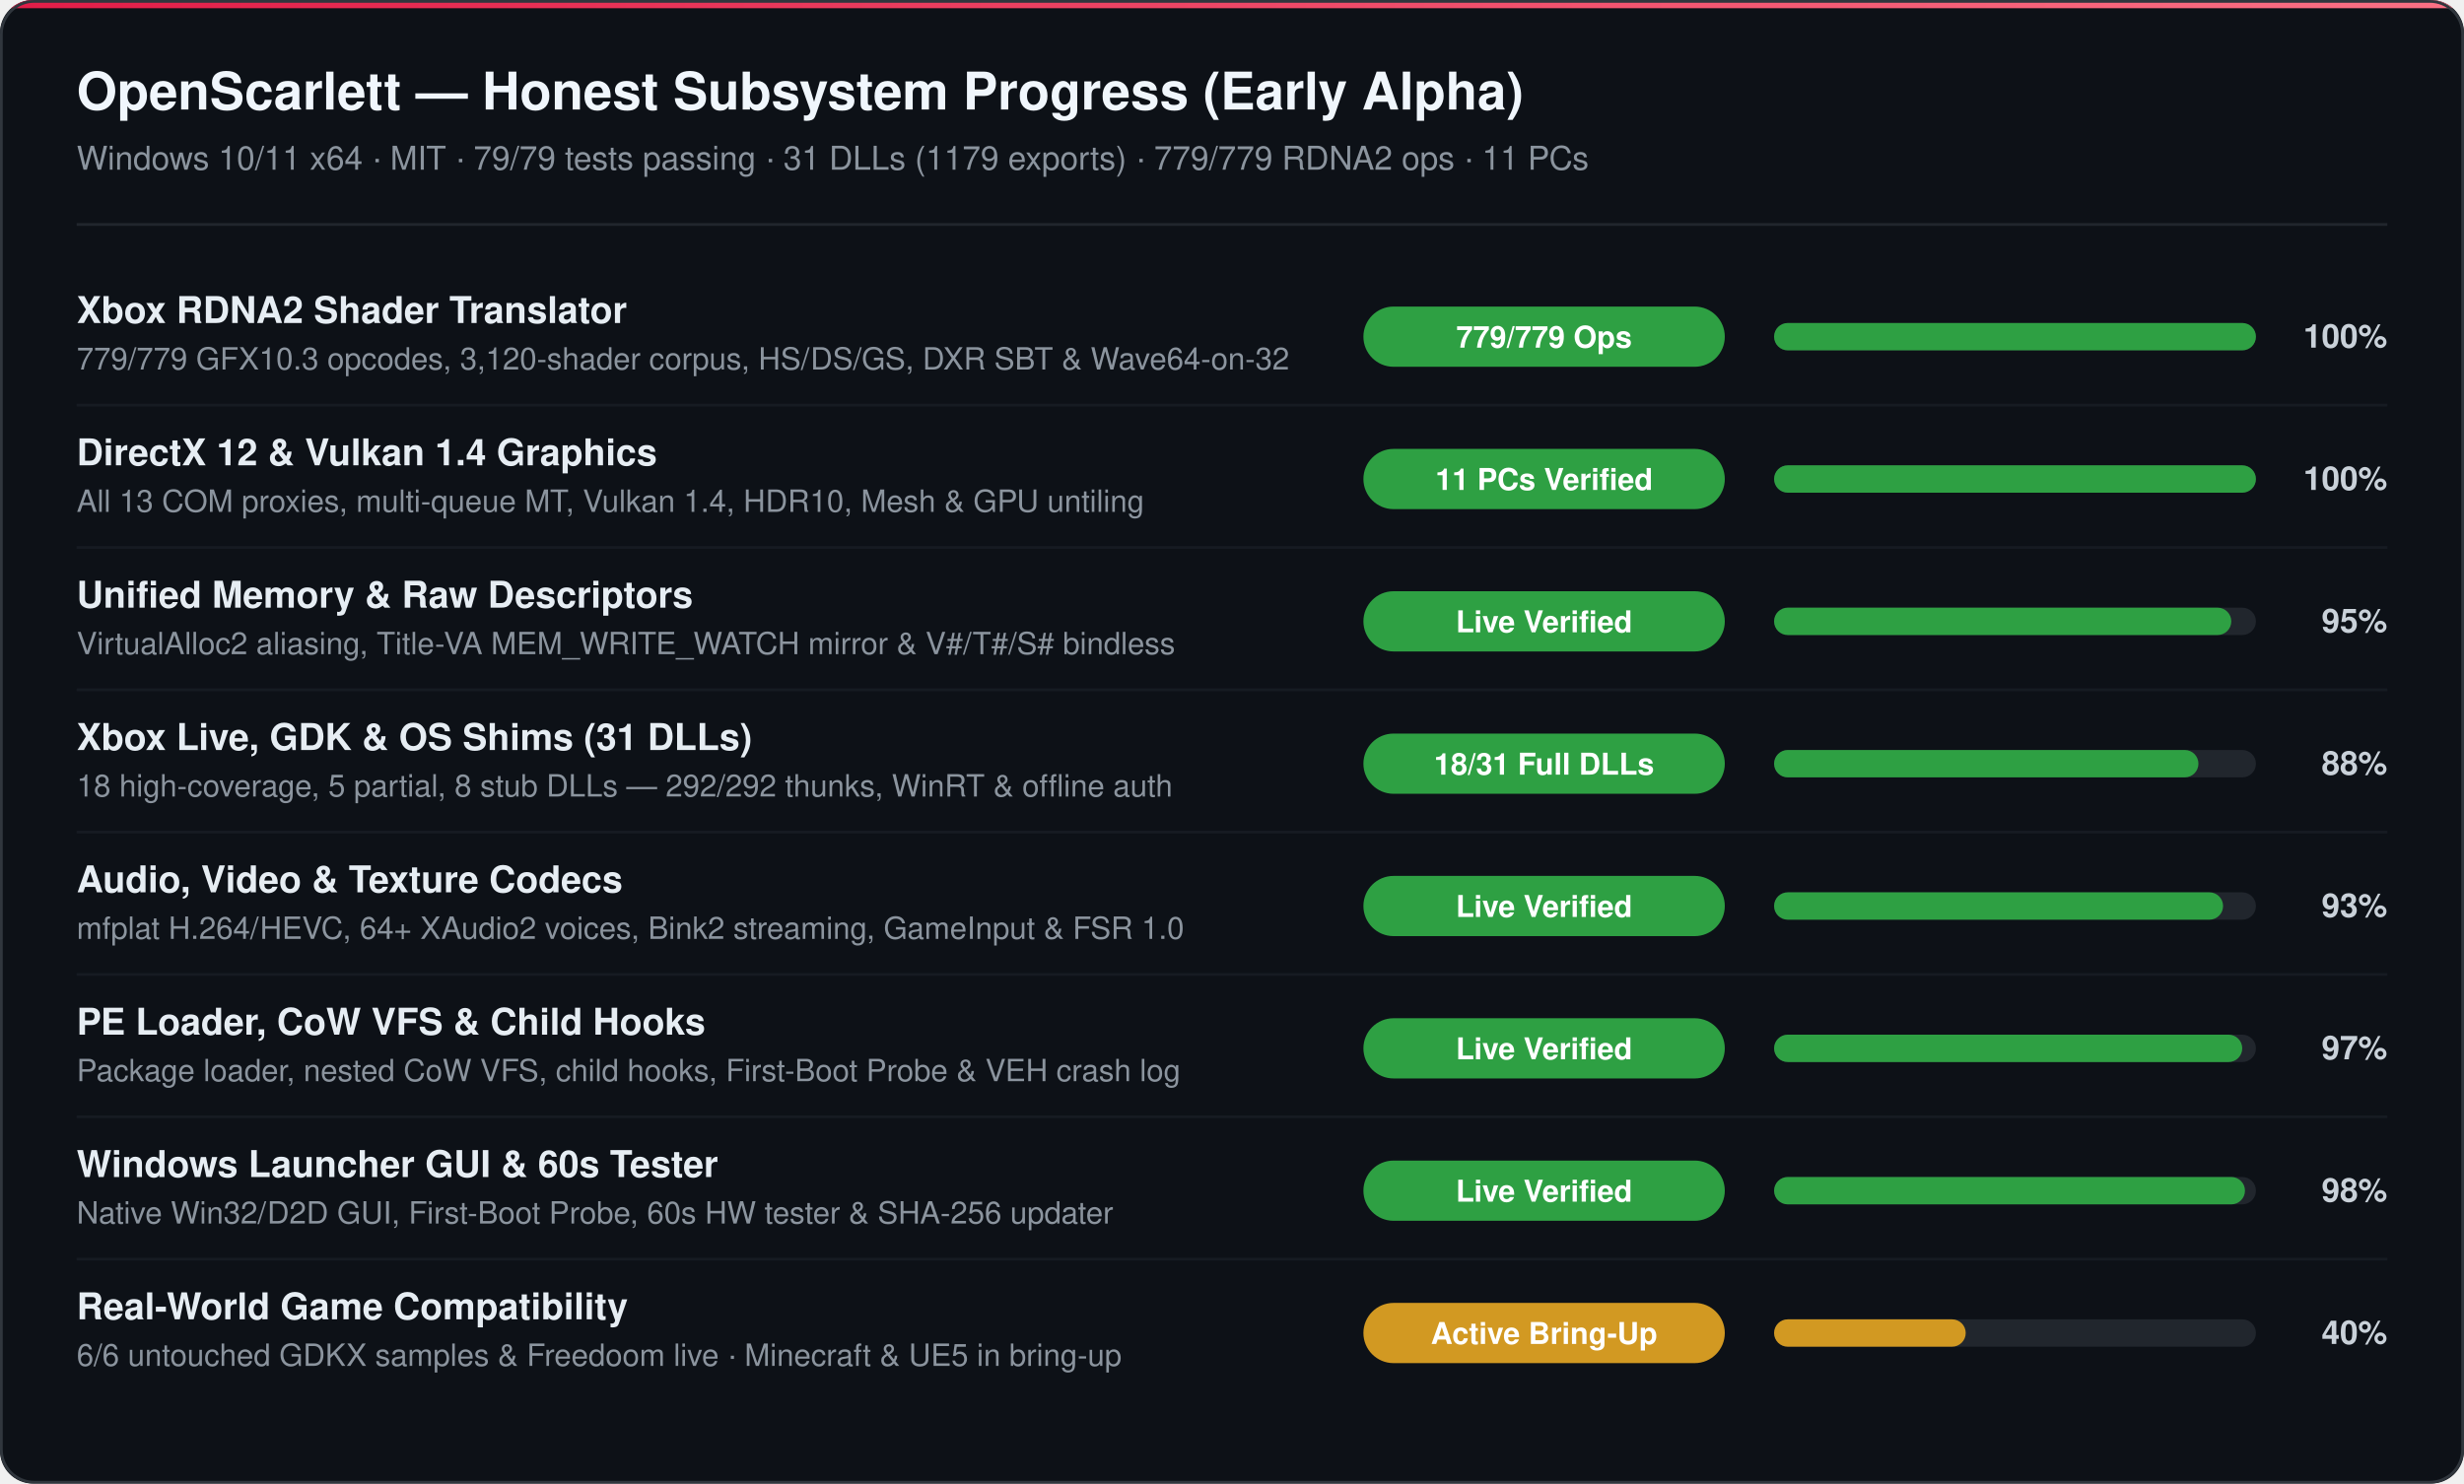
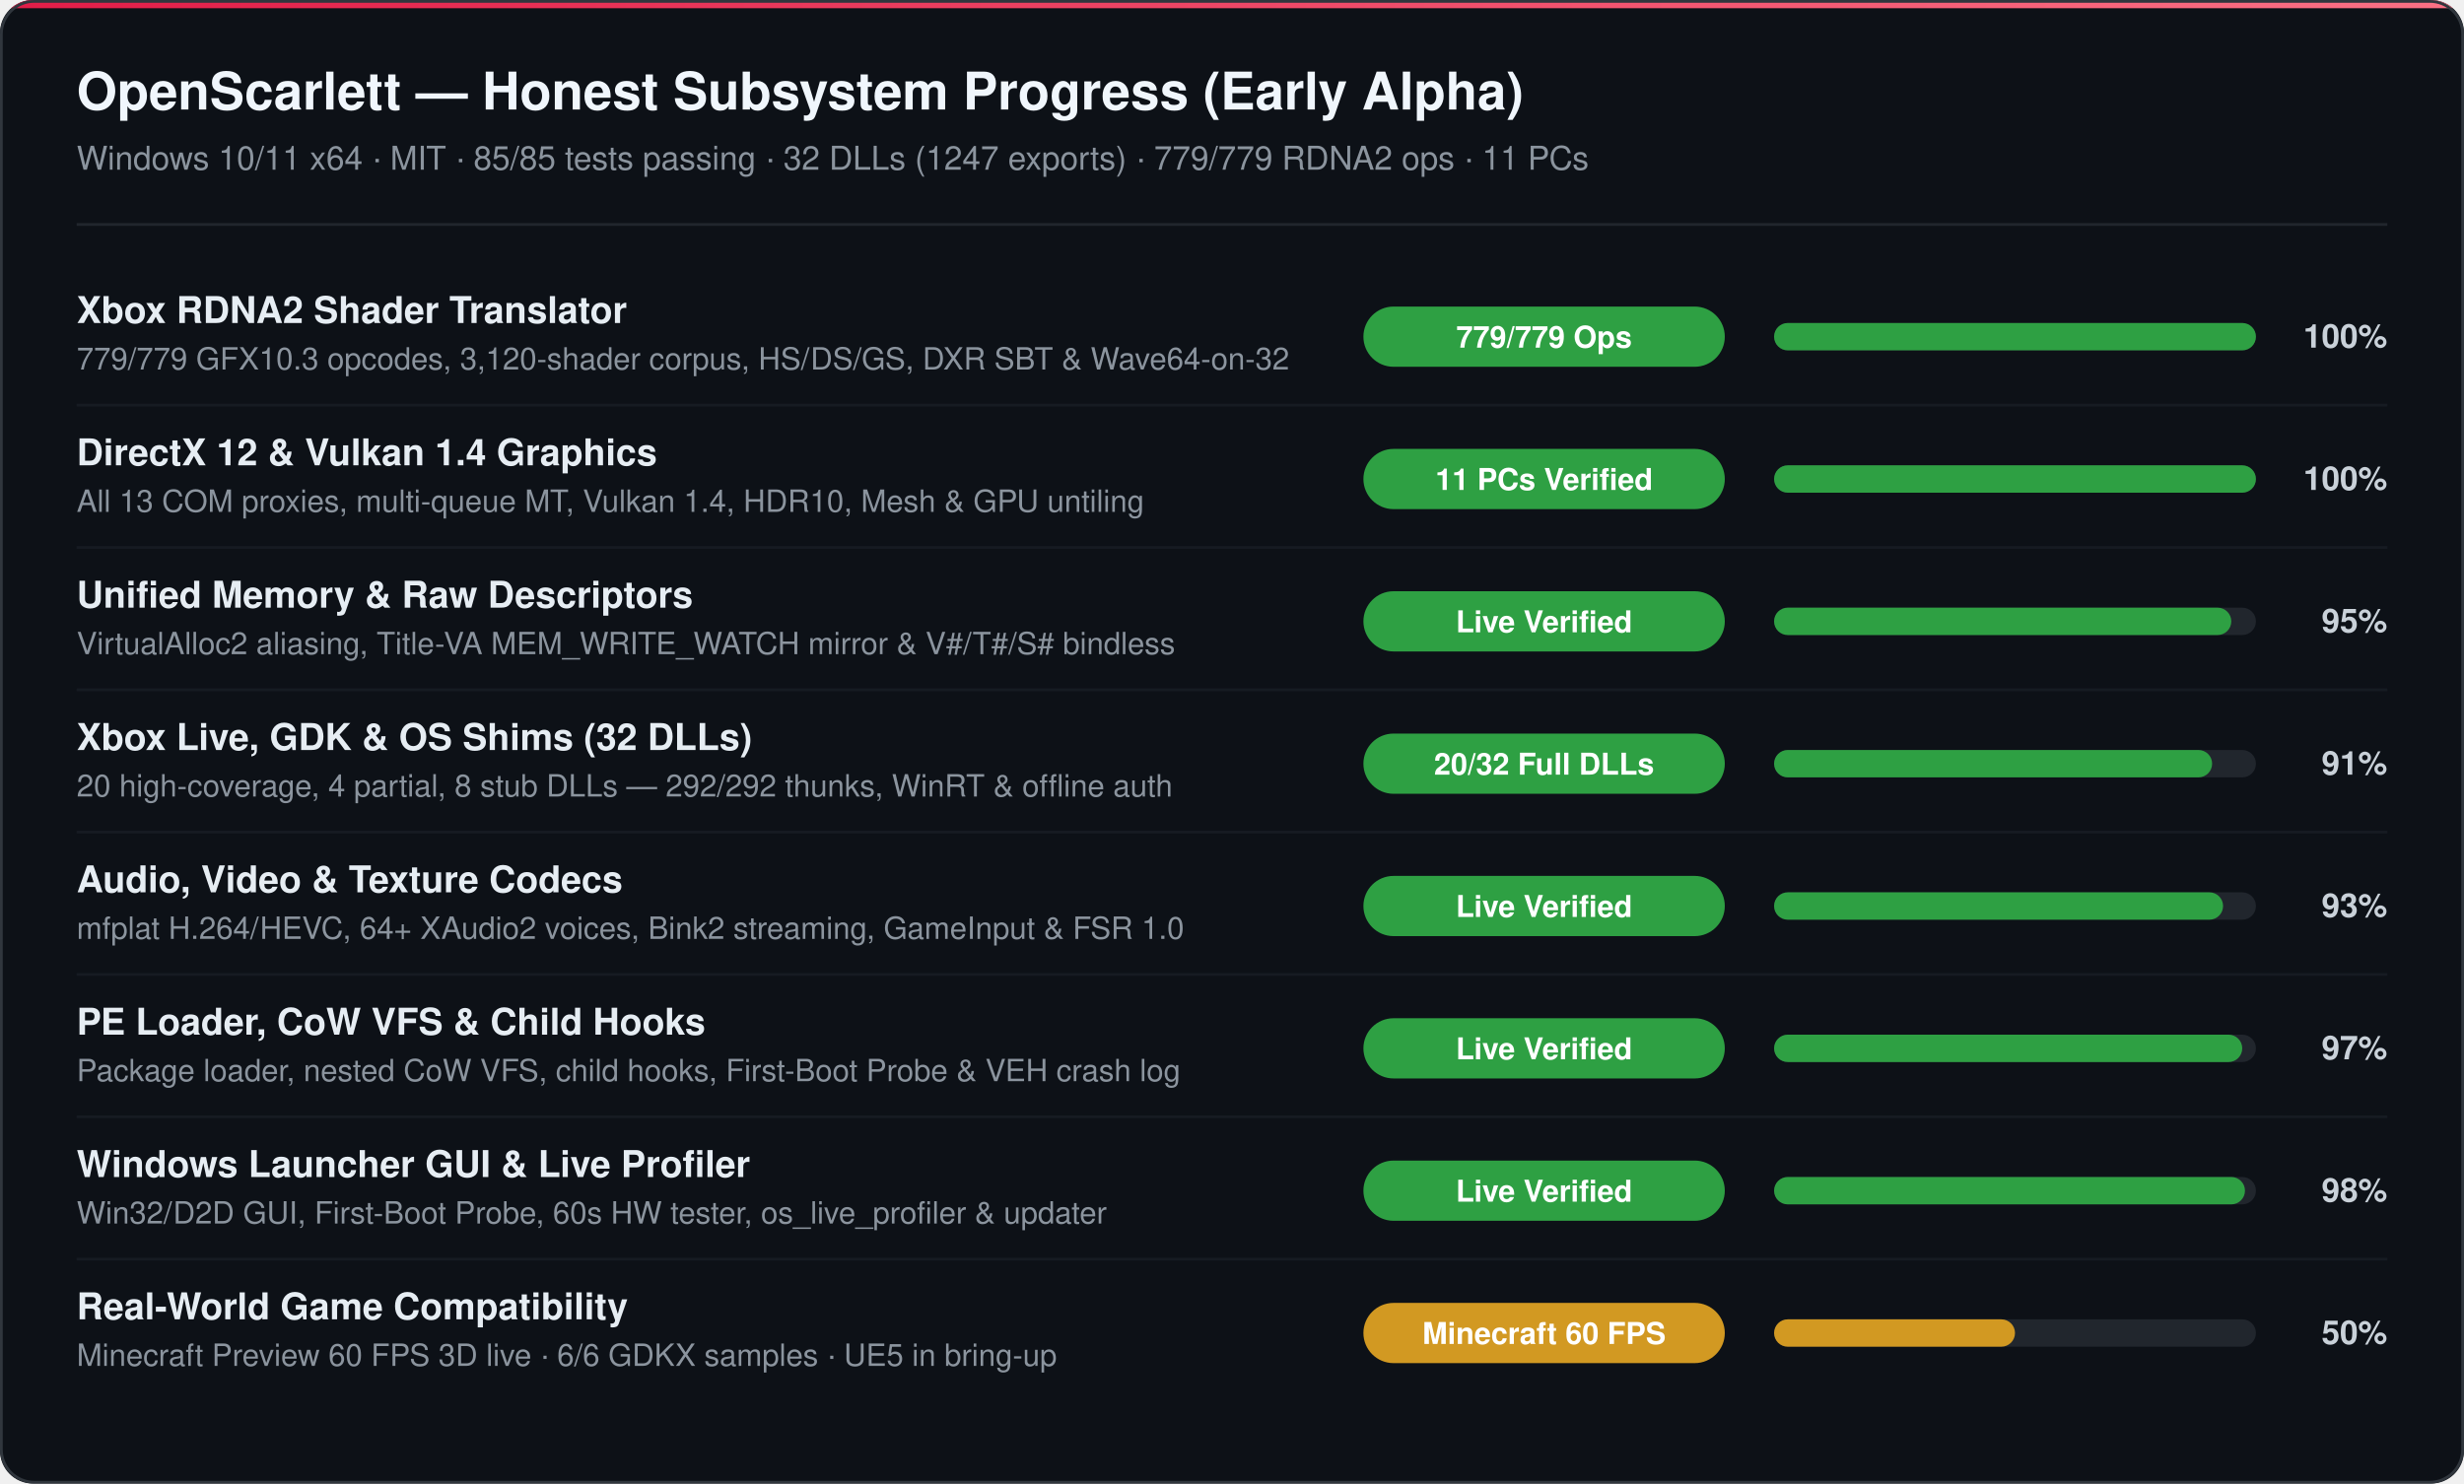
- <svg xmlns="http://www.w3.org/2000/svg" width="900" height="542" viewBox="0 0 900 542" role="img" aria-label="OpenScarlett Honest Subsystem Progress (79/79 tests passing)">
+ <svg xmlns="http://www.w3.org/2000/svg" width="900" height="542" viewBox="0 0 900 542" role="img" aria-label="OpenScarlett Honest Subsystem Progress (85/85 tests passing)">
  <defs>
    <linearGradient id="accentBar" x1="0%" y1="0%" x2="100%" y2="0%">
      <stop offset="0%" stop-color="#e11d48" />
      <stop offset="100%" stop-color="#fb7185" />
    </linearGradient>
    <clipPath id="cardClip">
      <rect width="900" height="542" rx="12" />
    </clipPath>
  </defs>
  <style>
    text { font-family: -apple-system, 'Segoe UI', Helvetica, Arial, sans-serif; }
    .h1 { font-size: 19px; font-weight: 700; fill: #f0f6fc; }
    .sub { font-size: 12px; fill: #8b949e; }
    .name { font-size: 13.5px; fill: #e6edf3; font-weight: 600; }
    .desc { font-size: 11.2px; fill: #8b949e; }
    .pill { font-size: 11px; fill: #ffffff; font-weight: 600; }
    .pct { font-size: 12px; fill: #c9d1d9; font-weight: 600; }
  </style>
  <g clip-path="url(#cardClip)">
    <rect width="900" height="542" fill="#0d1117" />
    <rect x="0" y="0" width="900" height="3" fill="url(#accentBar)" />
    <text class="h1" x="28" y="40">OpenScarlett — Honest Subsystem Progress (Early Alpha)</text>
-     <text class="sub" x="28" y="62">Windows 10/11 x64 · MIT · 79/79 tests passing · 31 DLLs (1179 exports) · 779/779 RDNA2 ops · 11 PCs</text>
+     <text class="sub" x="28" y="62">Windows 10/11 x64 · MIT · 85/85 tests passing · 32 DLLs (1247 exports) · 779/779 RDNA2 ops · 11 PCs</text>
    <line x1="28" y1="82" x2="872" y2="82" stroke="#21262d" stroke-width="1" />
    <text class="name" x="28" y="118">Xbox RDNA2 Shader Translator</text>
    <text class="desc" x="28" y="135">779/779 GFX10.3 opcodes, 3,120-shader corpus, HS/DS/GS, DXR SBT &amp; Wave64-on-32</text>
    <rect x="498" y="112" width="132" height="22" rx="11" fill="#2ea043" />
    <text class="pill" x="564" y="127" text-anchor="middle">779/779 Ops</text>
    <rect x="648" y="118" width="176" height="10" rx="5" fill="#21262d" />
    <rect x="648" y="118" width="176" height="10" rx="5" fill="#2ea043" />
    <text class="pct" x="872" y="127" text-anchor="end">100%</text>
    <line x1="28" y1="148" x2="872" y2="148" stroke="#161b22" stroke-width="1" />
    <text class="name" x="28" y="170">DirectX 12 &amp; Vulkan 1.4 Graphics</text>
    <text class="desc" x="28" y="187">All 13 COM proxies, multi-queue MT, Vulkan 1.4, HDR10, Mesh &amp; GPU untiling</text>
    <rect x="498" y="164" width="132" height="22" rx="11" fill="#2ea043" />
    <text class="pill" x="564" y="179" text-anchor="middle">11 PCs Verified</text>
    <rect x="648" y="170" width="176" height="10" rx="5" fill="#21262d" />
    <rect x="648" y="170" width="176" height="10" rx="5" fill="#2ea043" />
    <text class="pct" x="872" y="179" text-anchor="end">100%</text>
    <line x1="28" y1="200" x2="872" y2="200" stroke="#161b22" stroke-width="1" />
    <text class="name" x="28" y="222">Unified Memory &amp; Raw Descriptors</text>
    <text class="desc" x="28" y="239">VirtualAlloc2 aliasing, Title-VA MEM_WRITE_WATCH mirror &amp; V#/T#/S# bindless</text>
    <rect x="498" y="216" width="132" height="22" rx="11" fill="#2ea043" />
    <text class="pill" x="564" y="231" text-anchor="middle">Live Verified</text>
    <rect x="648" y="222" width="176" height="10" rx="5" fill="#21262d" />
    <rect x="648" y="222" width="167" height="10" rx="5" fill="#2ea043" />
    <text class="pct" x="872" y="231" text-anchor="end">95%</text>
    <line x1="28" y1="252" x2="872" y2="252" stroke="#161b22" stroke-width="1" />
-     <text class="name" x="28" y="274">Xbox Live, GDK &amp; OS Shims (31 DLLs)</text>
-     <text class="desc" x="28" y="291">18 high-coverage, 5 partial, 8 stub DLLs — 292/292 thunks, WinRT &amp; offline auth</text>
+     <text class="name" x="28" y="274">Xbox Live, GDK &amp; OS Shims (32 DLLs)</text>
+     <text class="desc" x="28" y="291">20 high-coverage, 4 partial, 8 stub DLLs — 292/292 thunks, WinRT &amp; offline auth</text>
    <rect x="498" y="268" width="132" height="22" rx="11" fill="#2ea043" />
-     <text class="pill" x="564" y="283" text-anchor="middle">18/31 Full DLLs</text>
+     <text class="pill" x="564" y="283" text-anchor="middle">20/32 Full DLLs</text>
    <rect x="648" y="274" width="176" height="10" rx="5" fill="#21262d" />
-     <rect x="648" y="274" width="155" height="10" rx="5" fill="#2ea043" />
-     <text class="pct" x="872" y="283" text-anchor="end">88%</text>
+     <rect x="648" y="274" width="160" height="10" rx="5" fill="#2ea043" />
+     <text class="pct" x="872" y="283" text-anchor="end">91%</text>
    <line x1="28" y1="304" x2="872" y2="304" stroke="#161b22" stroke-width="1" />
    <text class="name" x="28" y="326">Audio, Video &amp; Texture Codecs</text>
    <text class="desc" x="28" y="343">mfplat H.264/HEVC, 64+ XAudio2 voices, Bink2 streaming, GameInput &amp; FSR 1.0</text>
    <rect x="498" y="320" width="132" height="22" rx="11" fill="#2ea043" />
    <text class="pill" x="564" y="335" text-anchor="middle">Live Verified</text>
    <rect x="648" y="326" width="176" height="10" rx="5" fill="#21262d" />
    <rect x="648" y="326" width="164" height="10" rx="5" fill="#2ea043" />
    <text class="pct" x="872" y="335" text-anchor="end">93%</text>
    <line x1="28" y1="356" x2="872" y2="356" stroke="#161b22" stroke-width="1" />
    <text class="name" x="28" y="378">PE Loader, CoW VFS &amp; Child Hooks</text>
    <text class="desc" x="28" y="395">Package loader, nested CoW VFS, child hooks, First-Boot Probe &amp; VEH crash log</text>
    <rect x="498" y="372" width="132" height="22" rx="11" fill="#2ea043" />
    <text class="pill" x="564" y="387" text-anchor="middle">Live Verified</text>
    <rect x="648" y="378" width="176" height="10" rx="5" fill="#21262d" />
    <rect x="648" y="378" width="171" height="10" rx="5" fill="#2ea043" />
    <text class="pct" x="872" y="387" text-anchor="end">97%</text>
    <line x1="28" y1="408" x2="872" y2="408" stroke="#161b22" stroke-width="1" />
-     <text class="name" x="28" y="430">Windows Launcher GUI &amp; 60s Tester</text>
-     <text class="desc" x="28" y="447">Native Win32/D2D GUI, First-Boot Probe, 60s HW tester &amp; SHA-256 updater</text>
+     <text class="name" x="28" y="430">Windows Launcher GUI &amp; Live Profiler</text>
+     <text class="desc" x="28" y="447">Win32/D2D GUI, First-Boot Probe, 60s HW tester, os_live_profiler &amp; updater</text>
    <rect x="498" y="424" width="132" height="22" rx="11" fill="#2ea043" />
    <text class="pill" x="564" y="439" text-anchor="middle">Live Verified</text>
    <rect x="648" y="430" width="176" height="10" rx="5" fill="#21262d" />
    <rect x="648" y="430" width="172" height="10" rx="5" fill="#2ea043" />
    <text class="pct" x="872" y="439" text-anchor="end">98%</text>
    <line x1="28" y1="460" x2="872" y2="460" stroke="#161b22" stroke-width="1" />
    <text class="name" x="28" y="482">Real-World Game Compatibility</text>
-     <text class="desc" x="28" y="499">6/6 untouched GDKX samples &amp; Freedoom live · Minecraft &amp; UE5 in bring-up</text>
+     <text class="desc" x="28" y="499">Minecraft Preview 60 FPS 3D live · 6/6 GDKX samples · UE5 in bring-up</text>
    <rect x="498" y="476" width="132" height="22" rx="11" fill="#d29922" />
-     <text class="pill" x="564" y="491" text-anchor="middle">Active Bring-Up</text>
+     <text class="pill" x="564" y="491" text-anchor="middle">Minecraft 60 FPS</text>
    <rect x="648" y="482" width="176" height="10" rx="5" fill="#21262d" />
-     <rect x="648" y="482" width="70" height="10" rx="5" fill="#d29922" />
-     <text class="pct" x="872" y="491" text-anchor="end">40%</text>
+     <rect x="648" y="482" width="88" height="10" rx="5" fill="#d29922" />
+     <text class="pct" x="872" y="491" text-anchor="end">50%</text>
  </g>
  <rect x="0.5" y="0.5" width="899" height="541" rx="12" fill="none" stroke="#30363d" stroke-width="1" />
</svg>
